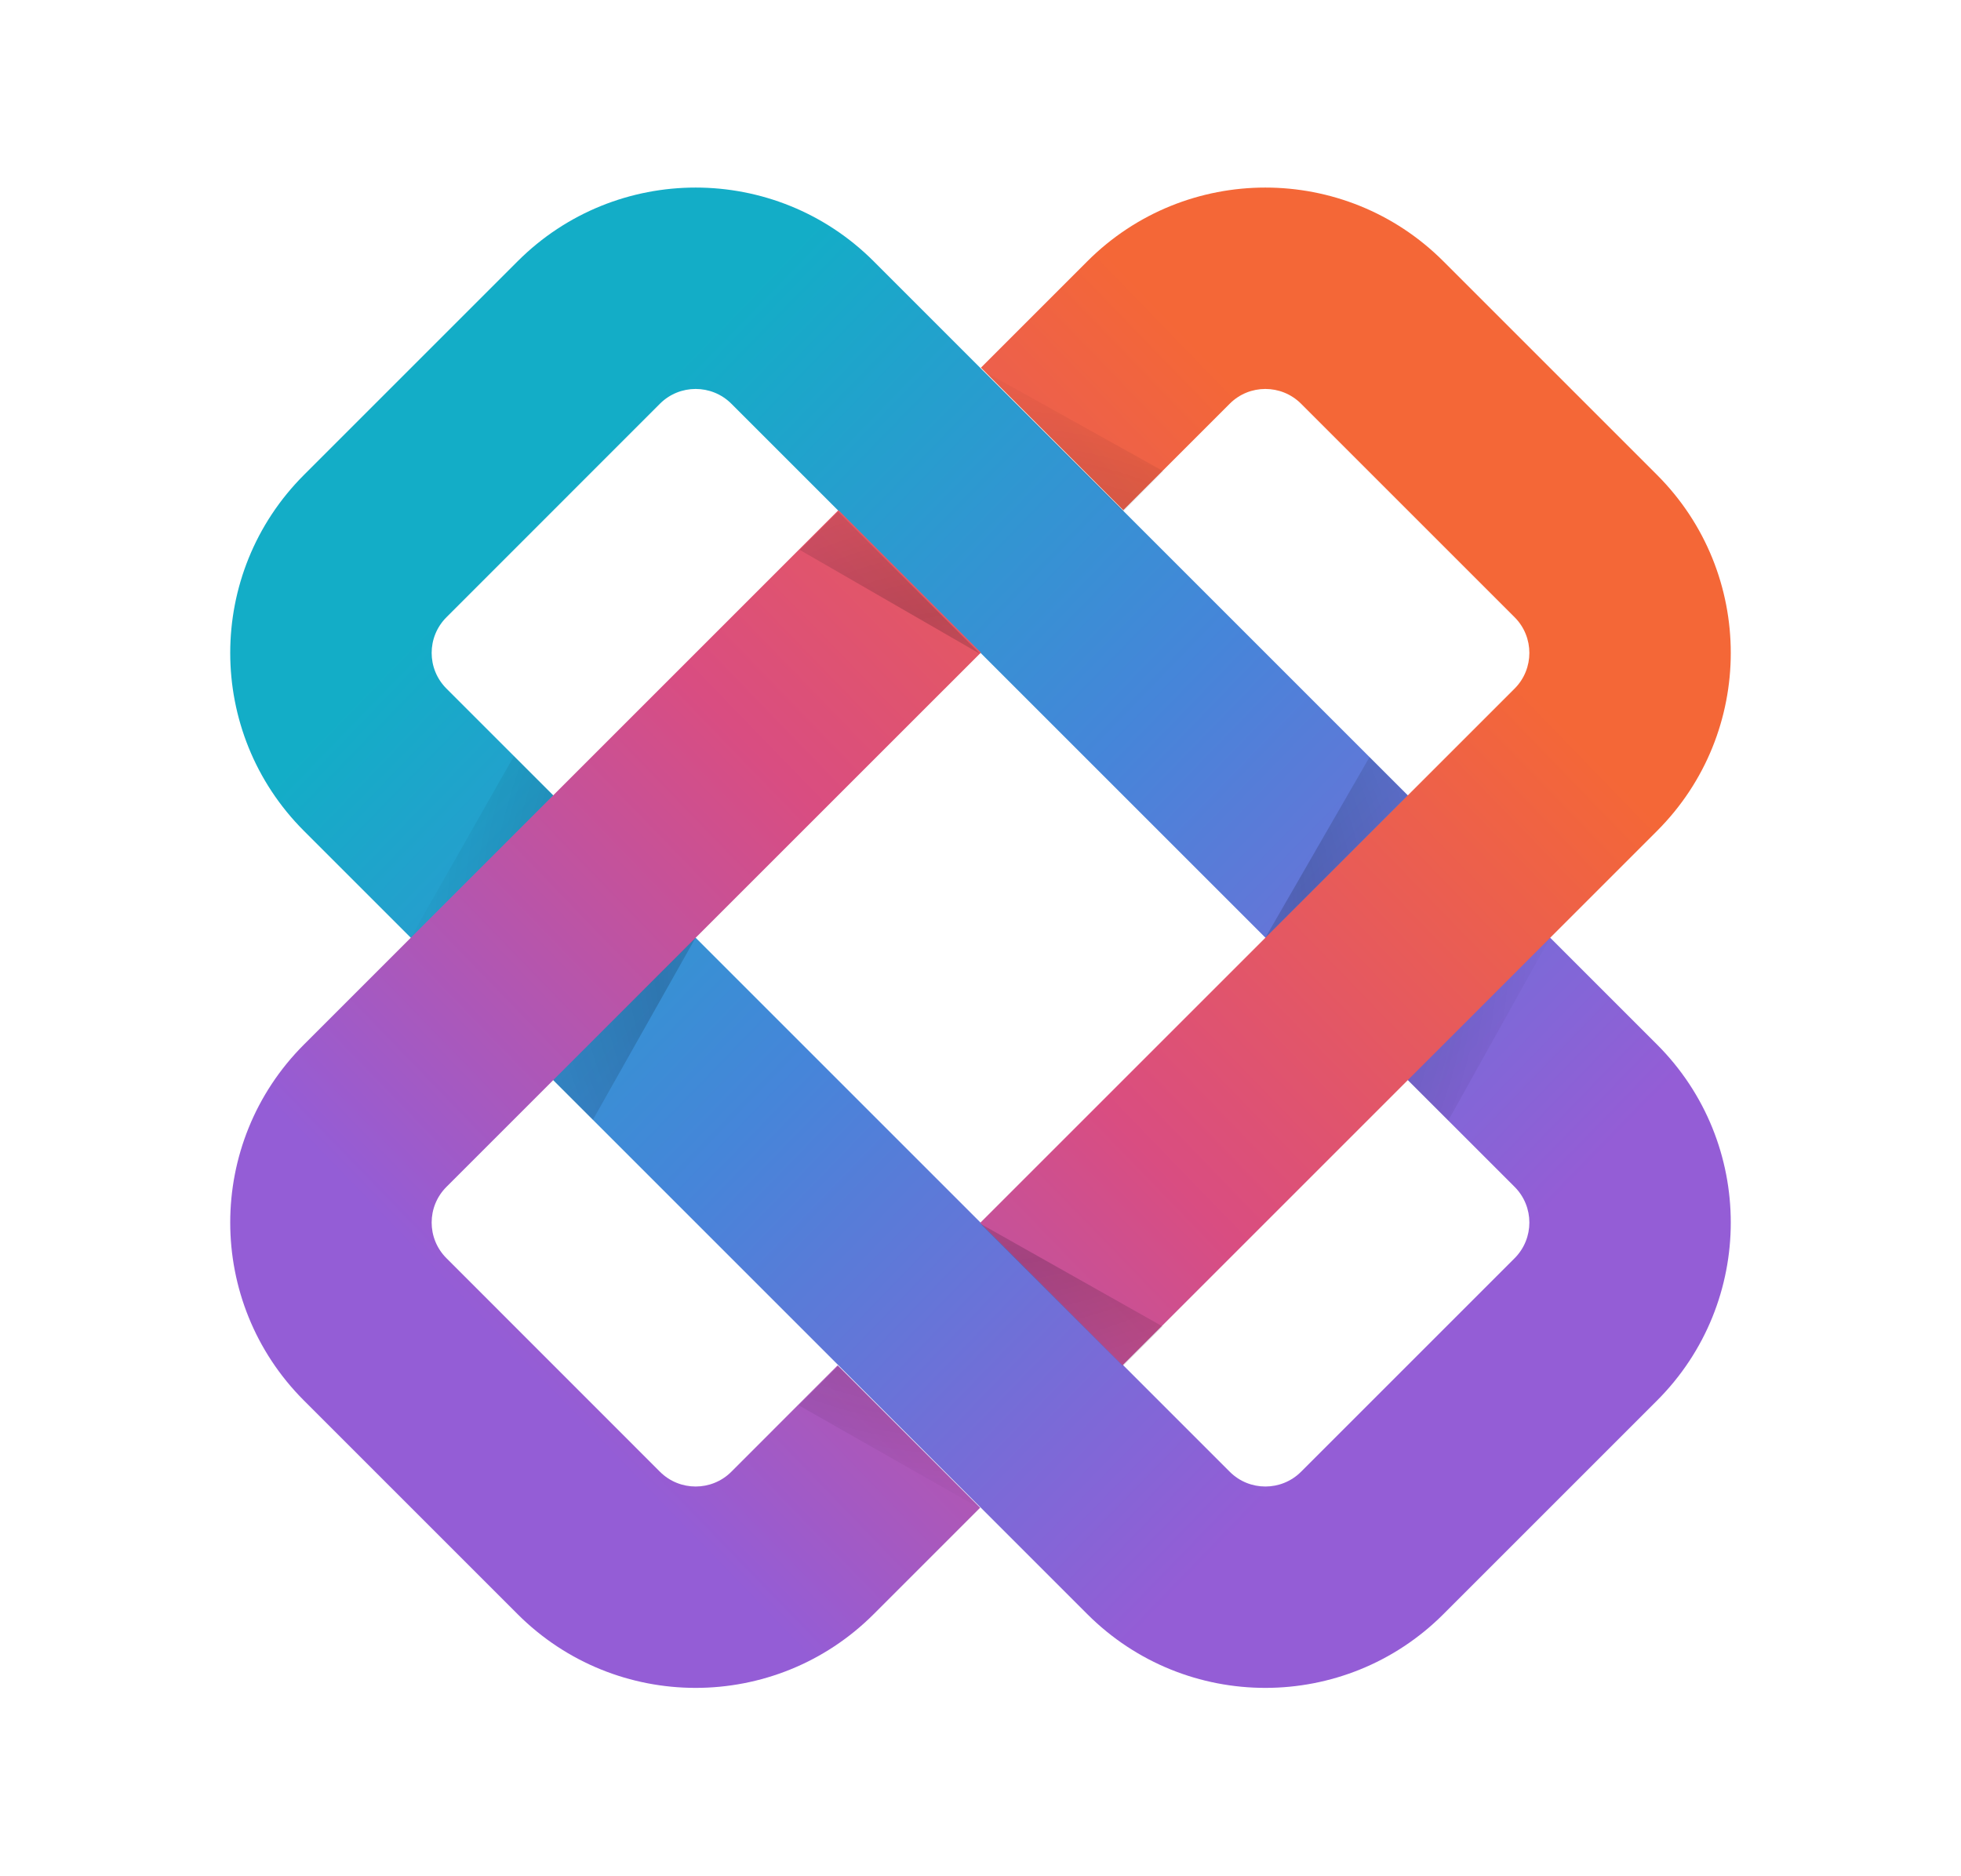
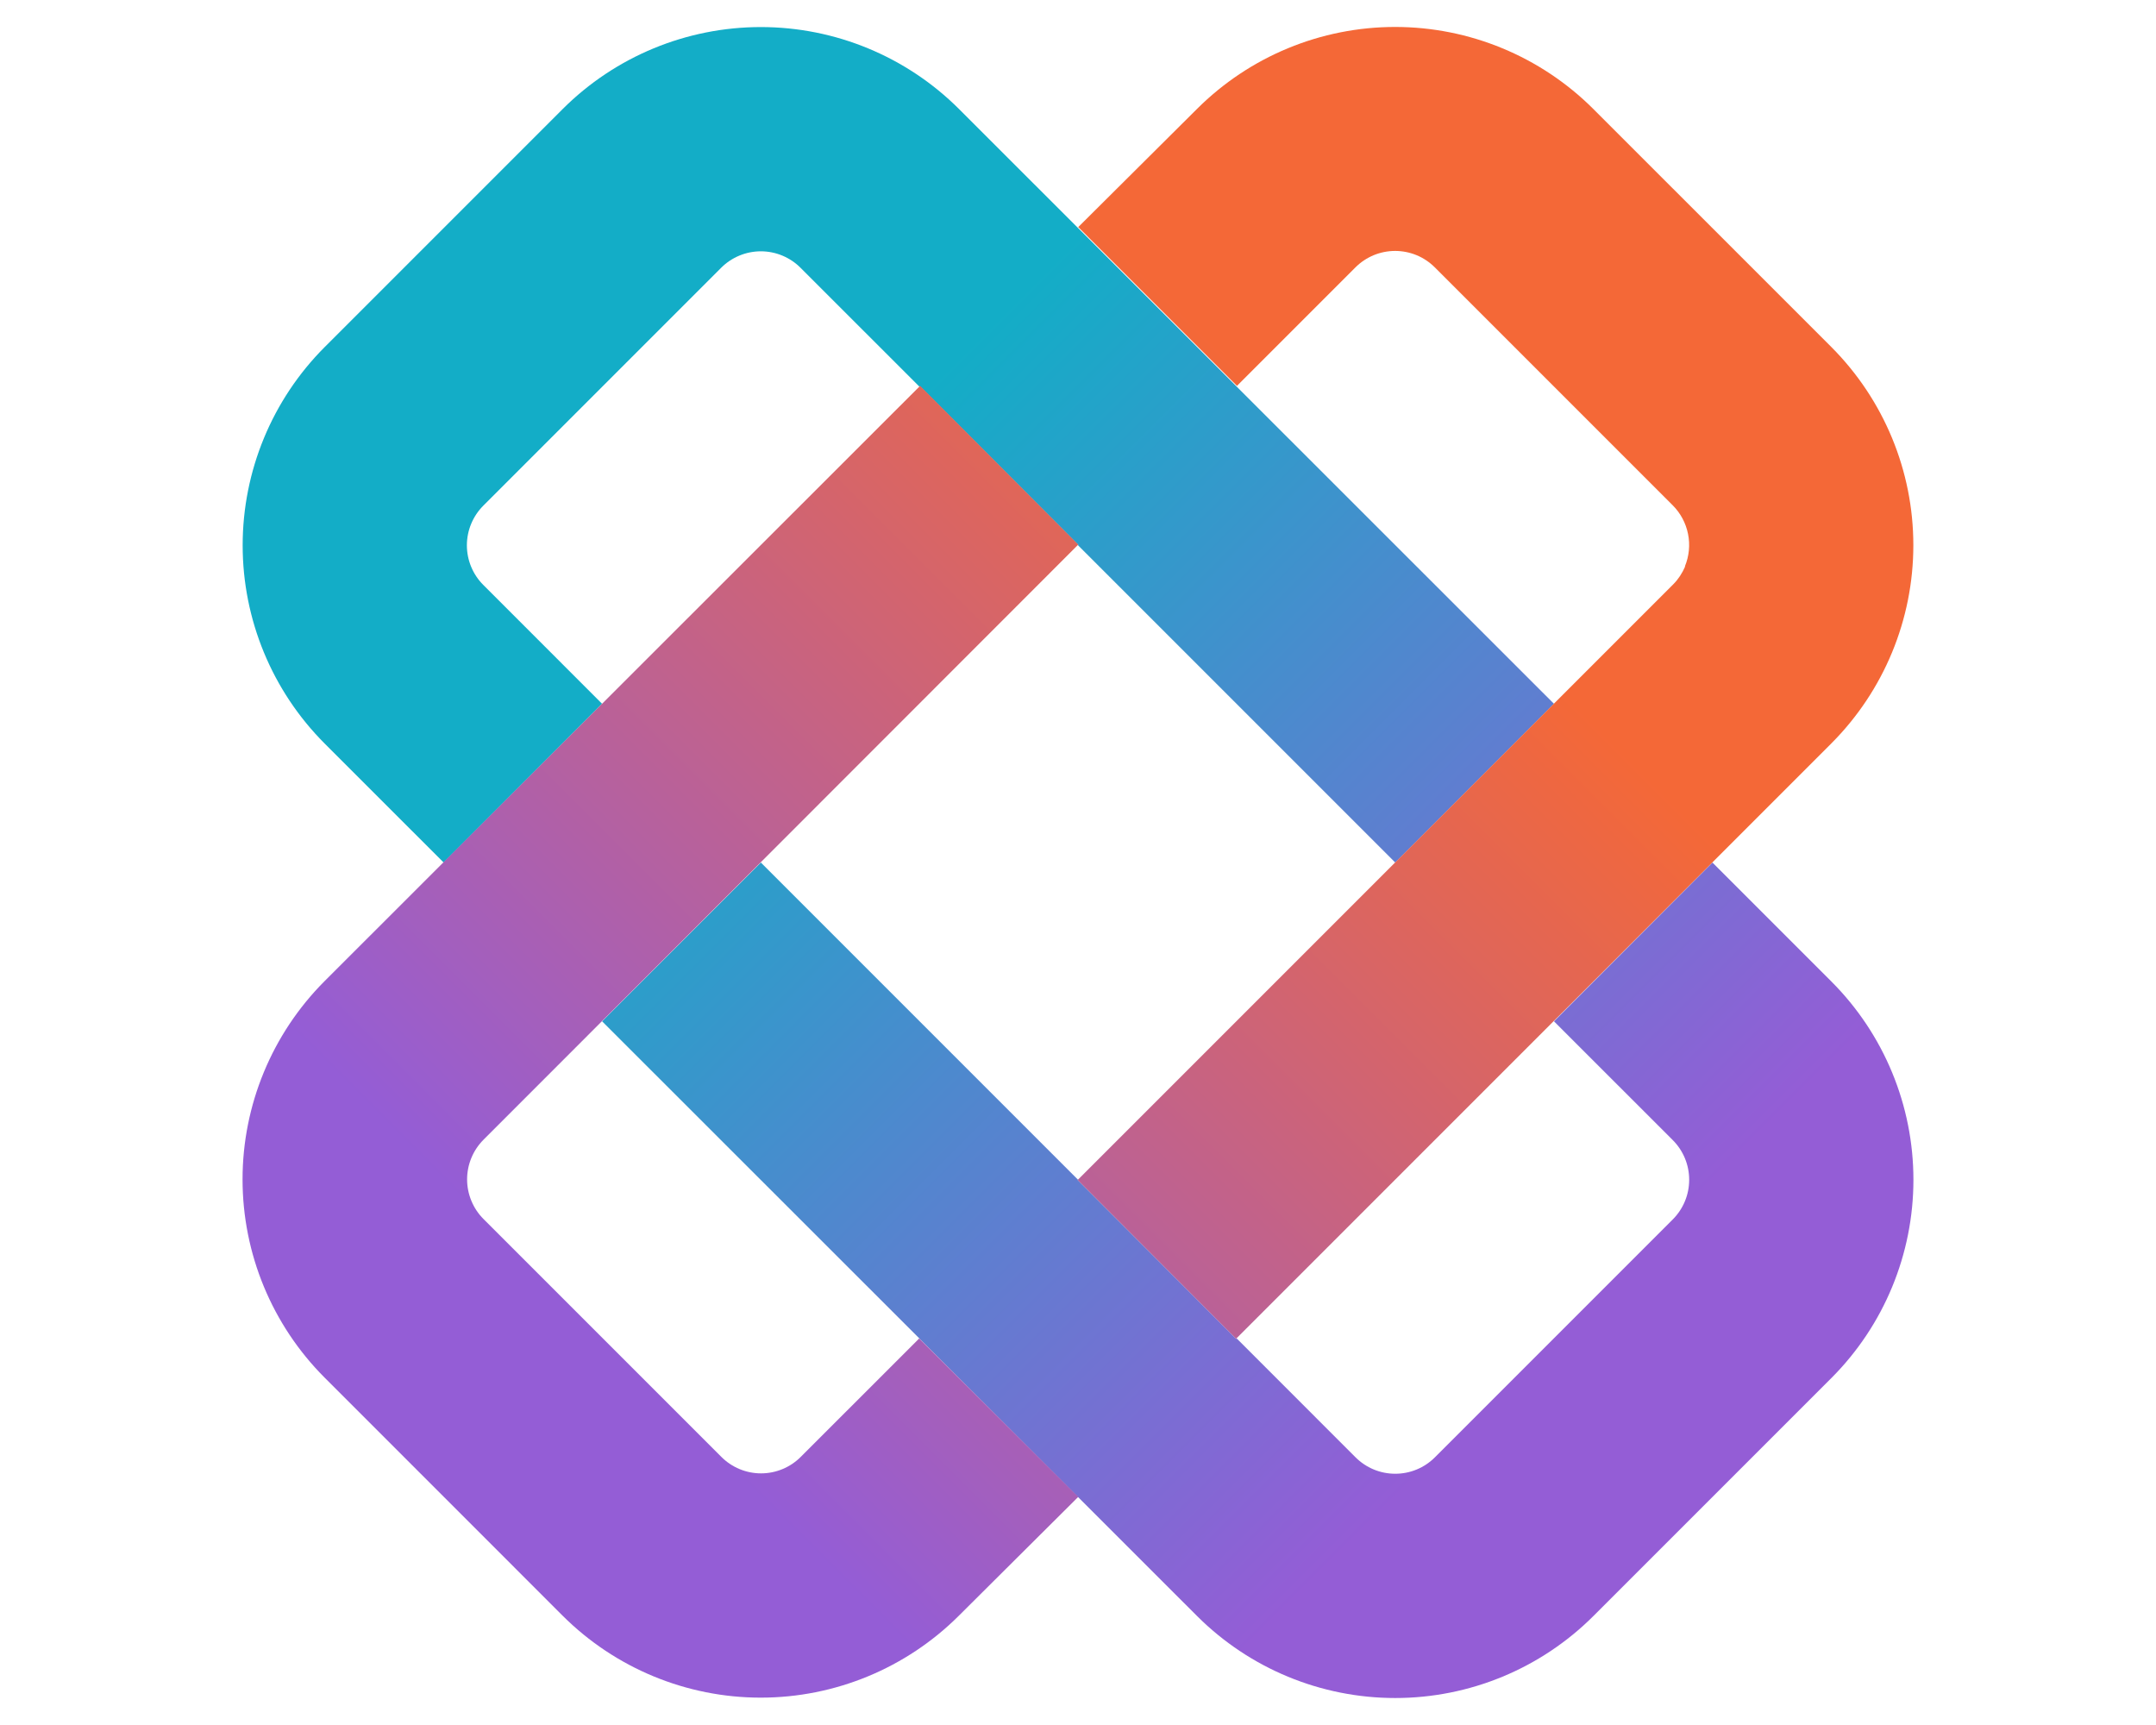
- <svg xmlns="http://www.w3.org/2000/svg" width="23" height="22" viewBox="0 0 23 22" fill="none">
-   <path fill-rule="evenodd" clip-rule="evenodd" d="M8.577 4.735C8.346 4.505 7.972 4.505 7.741 4.735L5.236 7.241C5.005 7.472 5.005 7.846 5.236 8.077L14.424 17.265C14.654 17.495 15.028 17.495 15.259 17.265L17.765 14.759C17.995 14.528 17.995 14.154 17.765 13.923L8.577 4.735ZM3.565 5.571C2.412 6.724 2.412 8.594 3.565 9.747L12.753 18.935C13.906 20.088 15.776 20.088 16.929 18.935L19.435 16.429C20.588 15.276 20.588 13.406 19.435 12.253L10.247 3.065C9.094 1.912 7.224 1.912 6.071 3.065L3.565 5.571Z" fill="url(#paint0_linear)" />
-   <path d="M17.765 8.077C17.995 7.846 17.995 7.472 17.765 7.241L15.259 4.735C15.028 4.505 14.654 4.505 14.424 4.735L13.175 5.984L11.505 4.313L12.753 3.065C13.906 1.912 15.776 1.912 16.929 3.065L19.435 5.571C20.588 6.724 20.588 8.594 19.435 9.747L13.166 16.016L11.496 14.345L17.765 8.077Z" fill="url(#paint1_linear)" />
-   <path d="M9.825 16.016L8.577 17.265C8.346 17.495 7.972 17.495 7.741 17.265L5.236 14.759C5.005 14.528 5.005 14.154 5.236 13.923L11.505 7.655L9.834 5.984L3.565 12.253C2.412 13.406 2.412 15.276 3.565 16.429L6.071 18.935C7.224 20.088 9.094 20.088 10.247 18.935L11.496 17.686L9.825 16.016Z" fill="url(#paint2_linear)" />
-   <path d="M11.499 17.697L9.369 16.486L9.829 16.026L11.499 17.697Z" fill="url(#paint3_radial)" fill-opacity="0.4" style="mix-blend-mode: multiply;" />
-   <path d="M11.499 7.673L9.381 6.451L9.829 6.003L11.499 7.673Z" fill="url(#paint4_radial)" fill-opacity="0.4" style="mix-blend-mode: multiply;" />
-   <path d="M13.17 6.003L13.645 5.528L11.499 4.332L13.17 6.003Z" fill="url(#paint5_radial)" fill-opacity="0.4" style="mix-blend-mode: multiply;" />
-   <path d="M13.636 15.56L11.499 14.355L13.17 16.026L13.636 15.56Z" fill="url(#paint6_radial)" fill-opacity="0.4" style="mix-blend-mode: multiply;" />
-   <path d="M4.817 11L6.028 8.869L6.488 9.329L4.817 11Z" fill="url(#paint7_radial)" fill-opacity="0.4" style="mix-blend-mode: multiply;" />
-   <path d="M14.841 11L16.063 8.881L16.511 9.329L14.841 11Z" fill="url(#paint8_radial)" fill-opacity="0.4" style="mix-blend-mode: multiply;" />
-   <path d="M16.511 12.671L16.986 13.145L18.182 11L16.511 12.671Z" fill="url(#paint9_radial)" fill-opacity="0.4" style="mix-blend-mode: multiply;" />
-   <path d="M6.954 13.136L8.158 11L6.488 12.671L6.954 13.136Z" fill="url(#paint10_radial)" fill-opacity="0.4" style="mix-blend-mode: multiply;" />
+ <svg xmlns="http://www.w3.org/2000/svg" width="80" height="64" viewBox="0 0 80 64" fill="none">
+   <path d="M29.029 9.483C29.282 9.588 29.511 9.741 29.704 9.935L34.111 14.341L34.133 14.33L40.013 20.221L40.002 20.232L51.771 32.001L57.661 26.111L35.584 4.044C33.633 2.097 30.988 1.004 28.232 1.004C25.475 1.004 22.831 2.097 20.88 4.044L12.044 12.88C10.097 14.831 9.004 17.475 9.004 20.232C9.004 22.988 10.097 25.633 12.044 27.584L16.462 32.001L22.341 26.111L17.935 21.704C17.741 21.511 17.588 21.282 17.483 21.029C17.378 20.776 17.324 20.505 17.324 20.232C17.324 19.958 17.378 19.688 17.483 19.435C17.588 19.182 17.741 18.953 17.935 18.759L26.759 9.935C26.953 9.741 27.182 9.588 27.435 9.483C27.688 9.378 27.958 9.324 28.232 9.324C28.505 9.324 28.776 9.378 29.029 9.483Z" fill="url(#paint0_linear)" />
+   <path d="M50.298 54.068L45.892 49.661L45.87 49.672L39.99 43.782L40.002 43.771L28.232 32.001L22.341 37.892L44.419 59.958C46.37 61.906 49.014 62.999 51.771 62.999C54.528 62.999 57.172 61.906 59.123 59.958L67.959 51.123C69.906 49.172 70.999 46.528 70.999 43.771C70.999 41.014 69.906 38.37 67.959 36.419L63.541 32.001L57.661 37.892L62.068 42.298C62.262 42.492 62.415 42.721 62.52 42.974C62.625 43.227 62.678 43.498 62.678 43.771C62.678 44.045 62.625 44.315 62.52 44.568C62.415 44.821 62.262 45.05 62.068 45.244L53.244 54.068C53.05 54.262 52.821 54.415 52.568 54.52C52.315 54.625 52.045 54.678 51.771 54.678C51.498 54.678 51.227 54.625 50.974 54.52C50.721 54.415 50.492 54.262 50.298 54.068Z" fill="url(#paint1_linear)" />
+   <path fill-rule="evenodd" clip-rule="evenodd" d="M62.53 21.014C62.419 21.269 62.275 21.49 62.087 21.679L39.987 43.779L45.866 49.669L67.955 27.58C69.902 25.629 70.996 22.985 70.996 20.228C70.996 17.472 69.902 14.828 67.955 12.876L59.119 4.041C57.168 2.094 54.524 1 51.767 1C49.011 1 46.367 2.094 44.416 4.041L40.009 8.425L45.899 14.316L50.295 9.92C50.488 9.727 50.718 9.573 50.971 9.468C51.223 9.364 51.494 9.31 51.767 9.31C52.041 9.31 52.312 9.364 52.565 9.468C52.817 9.573 53.047 9.727 53.24 9.92L62.065 18.745C62.356 19.035 62.555 19.407 62.636 19.811C62.717 20.215 62.676 20.634 62.519 21.014H62.53ZM29.712 54.053L34.108 49.658L40.009 55.537L35.58 59.944C33.629 61.891 30.985 62.985 28.228 62.985C25.472 62.985 22.828 61.891 20.876 59.944L12.041 51.108C10.094 49.157 9 46.513 9 43.756C9 41 10.094 38.356 12.041 36.404L34.141 14.316L40.009 20.206L17.942 42.284C17.749 42.477 17.595 42.707 17.491 42.959C17.386 43.212 17.332 43.483 17.332 43.756C17.332 44.03 17.386 44.301 17.491 44.553C17.595 44.806 17.749 45.036 17.942 45.229L26.767 54.053C26.96 54.247 27.19 54.4 27.442 54.505C27.695 54.61 27.966 54.664 28.239 54.664C28.513 54.664 28.784 54.61 29.036 54.505C29.289 54.4 29.519 54.247 29.712 54.053Z" fill="url(#paint2_linear)" />
  <defs>
-     <linearGradient id="paint0_linear" x1="6.314" y1="5.971" x2="16.529" y2="15.871" gradientUnits="userSpaceOnUse">
+     <linearGradient id="paint0_linear" x1="23.947" y1="24.805" x2="53.288" y2="54.146" gradientUnits="userSpaceOnUse">
      <stop stop-color="#13ADC7" />
-       <stop offset="0.479" stop-color="#4685D9" />
      <stop offset="1" stop-color="#945DD6" />
    </linearGradient>
-     <linearGradient id="paint1_linear" x1="16.057" y1="6.129" x2="6" y2="15.871" gradientUnits="userSpaceOnUse">
-       <stop stop-color="#F46737" />
-       <stop offset="0.5" stop-color="#D94D81" />
+     <linearGradient id="paint1_linear" x1="23.947" y1="24.805" x2="53.288" y2="54.146" gradientUnits="userSpaceOnUse">
+       <stop stop-color="#13ADC7" />
      <stop offset="1" stop-color="#945DD6" />
    </linearGradient>
-     <linearGradient id="paint2_linear" x1="16.057" y1="6.129" x2="6" y2="15.871" gradientUnits="userSpaceOnUse">
-       <stop stop-color="#F46737" />
-       <stop offset="0.5" stop-color="#D94D81" />
+     <linearGradient id="paint2_linear" x1="51.62" y1="19.269" x2="21.733" y2="49.156" gradientUnits="userSpaceOnUse">
+       <stop stop-color="#F46837" />
      <stop offset="1" stop-color="#945DD6" />
    </linearGradient>
-     <radialGradient id="paint3_radial" cx="0" cy="0" r="1" gradientUnits="userSpaceOnUse" gradientTransform="translate(11.4996 11) rotate(90) scale(7.85714)">
-       <stop offset="0.138" stop-color="#0E131F" stop-opacity="0" />
-       <stop offset="0.487" stop-color="#0E131F" stop-opacity="0.48" />
-       <stop offset="0.883" stop-color="#0E131F" stop-opacity="0" />
-     </radialGradient>
-     <radialGradient id="paint4_radial" cx="0" cy="0" r="1" gradientUnits="userSpaceOnUse" gradientTransform="translate(11.4996 11) rotate(90) scale(7.85714)">
-       <stop offset="0.138" stop-color="#0E131F" stop-opacity="0" />
-       <stop offset="0.487" stop-color="#0E131F" stop-opacity="0.48" />
-       <stop offset="0.883" stop-color="#0E131F" stop-opacity="0" />
-     </radialGradient>
-     <radialGradient id="paint5_radial" cx="0" cy="0" r="1" gradientUnits="userSpaceOnUse" gradientTransform="translate(11.4996 11) rotate(90) scale(7.85714)">
-       <stop offset="0.138" stop-color="#0E131F" stop-opacity="0" />
-       <stop offset="0.487" stop-color="#0E131F" stop-opacity="0.48" />
-       <stop offset="0.883" stop-color="#0E131F" stop-opacity="0" />
-     </radialGradient>
-     <radialGradient id="paint6_radial" cx="0" cy="0" r="1" gradientUnits="userSpaceOnUse" gradientTransform="translate(11.4996 11) rotate(90) scale(7.85714)">
-       <stop offset="0.138" stop-color="#0E131F" stop-opacity="0" />
-       <stop offset="0.487" stop-color="#0E131F" stop-opacity="0.48" />
-       <stop offset="0.883" stop-color="#0E131F" stop-opacity="0" />
-     </radialGradient>
-     <radialGradient id="paint7_radial" cx="0" cy="0" r="1" gradientUnits="userSpaceOnUse" gradientTransform="translate(11.4996 11) rotate(90) scale(7.85714)">
-       <stop offset="0.138" stop-color="#0E131F" stop-opacity="0" />
-       <stop offset="0.487" stop-color="#0E131F" stop-opacity="0.48" />
-       <stop offset="0.883" stop-color="#0E131F" stop-opacity="0" />
-     </radialGradient>
-     <radialGradient id="paint8_radial" cx="0" cy="0" r="1" gradientUnits="userSpaceOnUse" gradientTransform="translate(11.4996 11) rotate(90) scale(7.85714)">
-       <stop offset="0.138" stop-color="#0E131F" stop-opacity="0" />
-       <stop offset="0.487" stop-color="#0E131F" stop-opacity="0.48" />
-       <stop offset="0.883" stop-color="#0E131F" stop-opacity="0" />
-     </radialGradient>
-     <radialGradient id="paint9_radial" cx="0" cy="0" r="1" gradientUnits="userSpaceOnUse" gradientTransform="translate(11.4996 11) rotate(90) scale(7.85714)">
-       <stop offset="0.138" stop-color="#0E131F" stop-opacity="0" />
-       <stop offset="0.487" stop-color="#0E131F" stop-opacity="0.48" />
-       <stop offset="0.883" stop-color="#0E131F" stop-opacity="0" />
-     </radialGradient>
-     <radialGradient id="paint10_radial" cx="0" cy="0" r="1" gradientUnits="userSpaceOnUse" gradientTransform="translate(11.4996 11) rotate(90) scale(7.85714)">
-       <stop offset="0.138" stop-color="#0E131F" stop-opacity="0" />
-       <stop offset="0.487" stop-color="#0E131F" stop-opacity="0.48" />
-       <stop offset="0.883" stop-color="#0E131F" stop-opacity="0" />
-     </radialGradient>
  </defs>
</svg>
